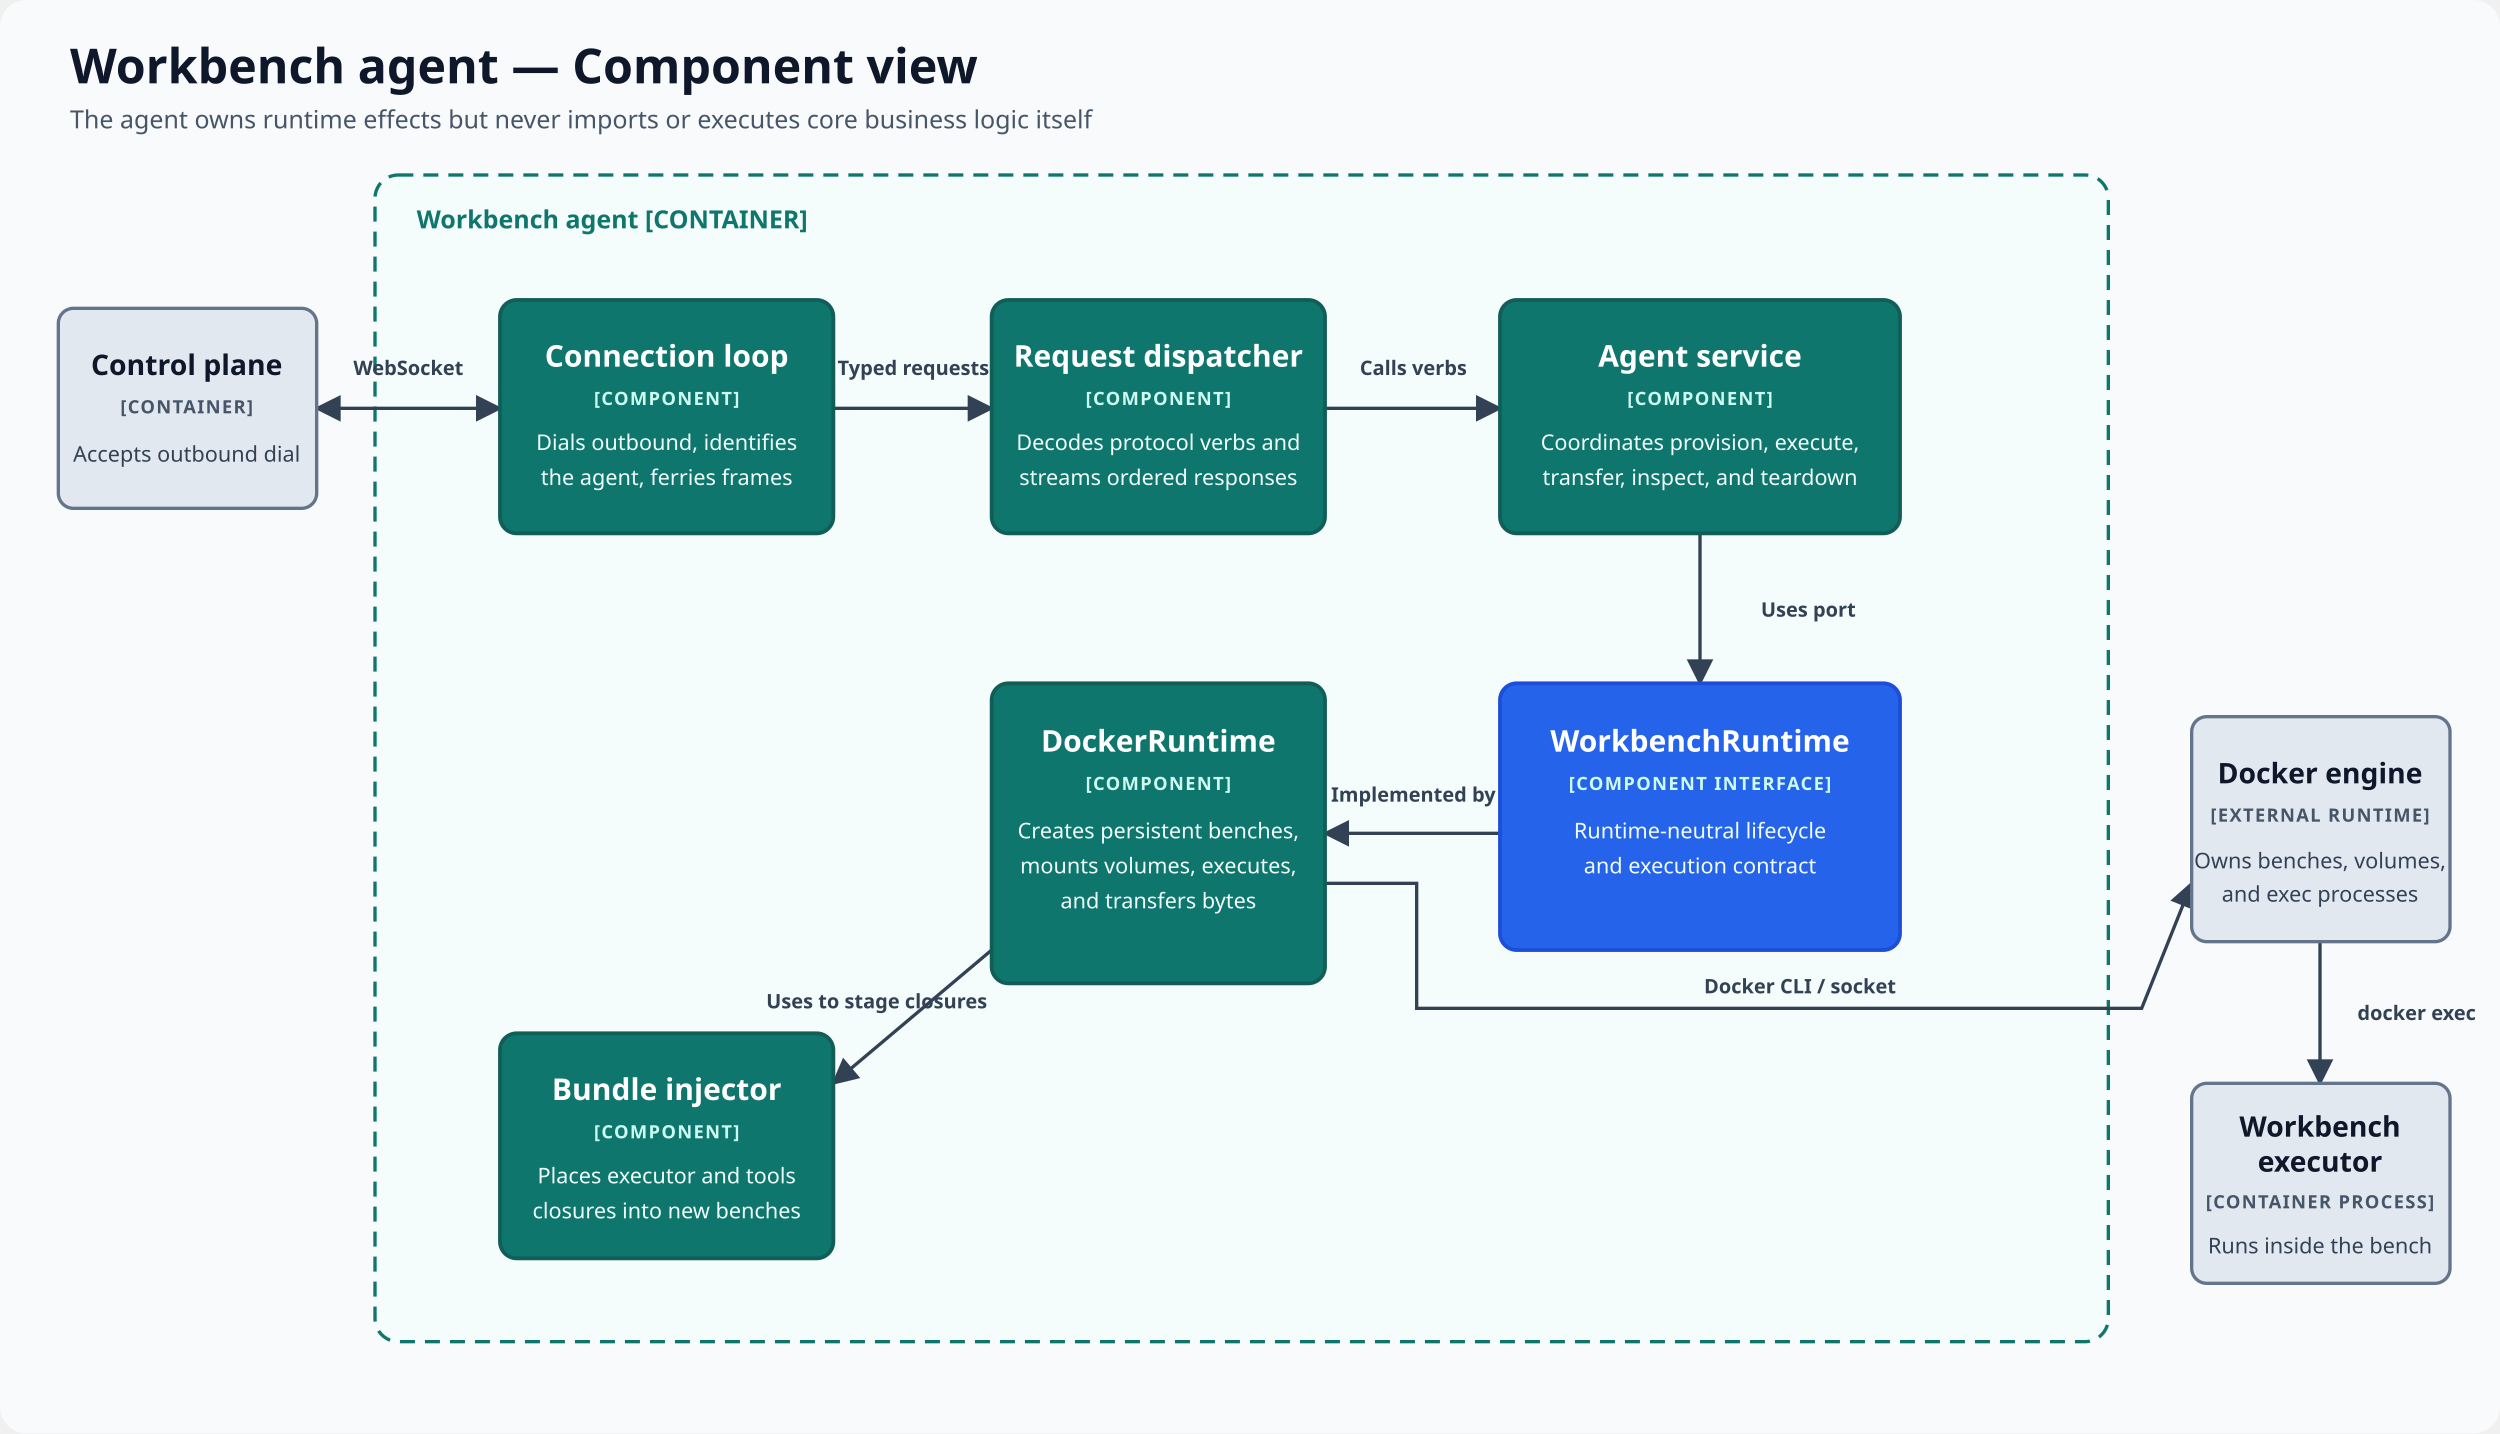
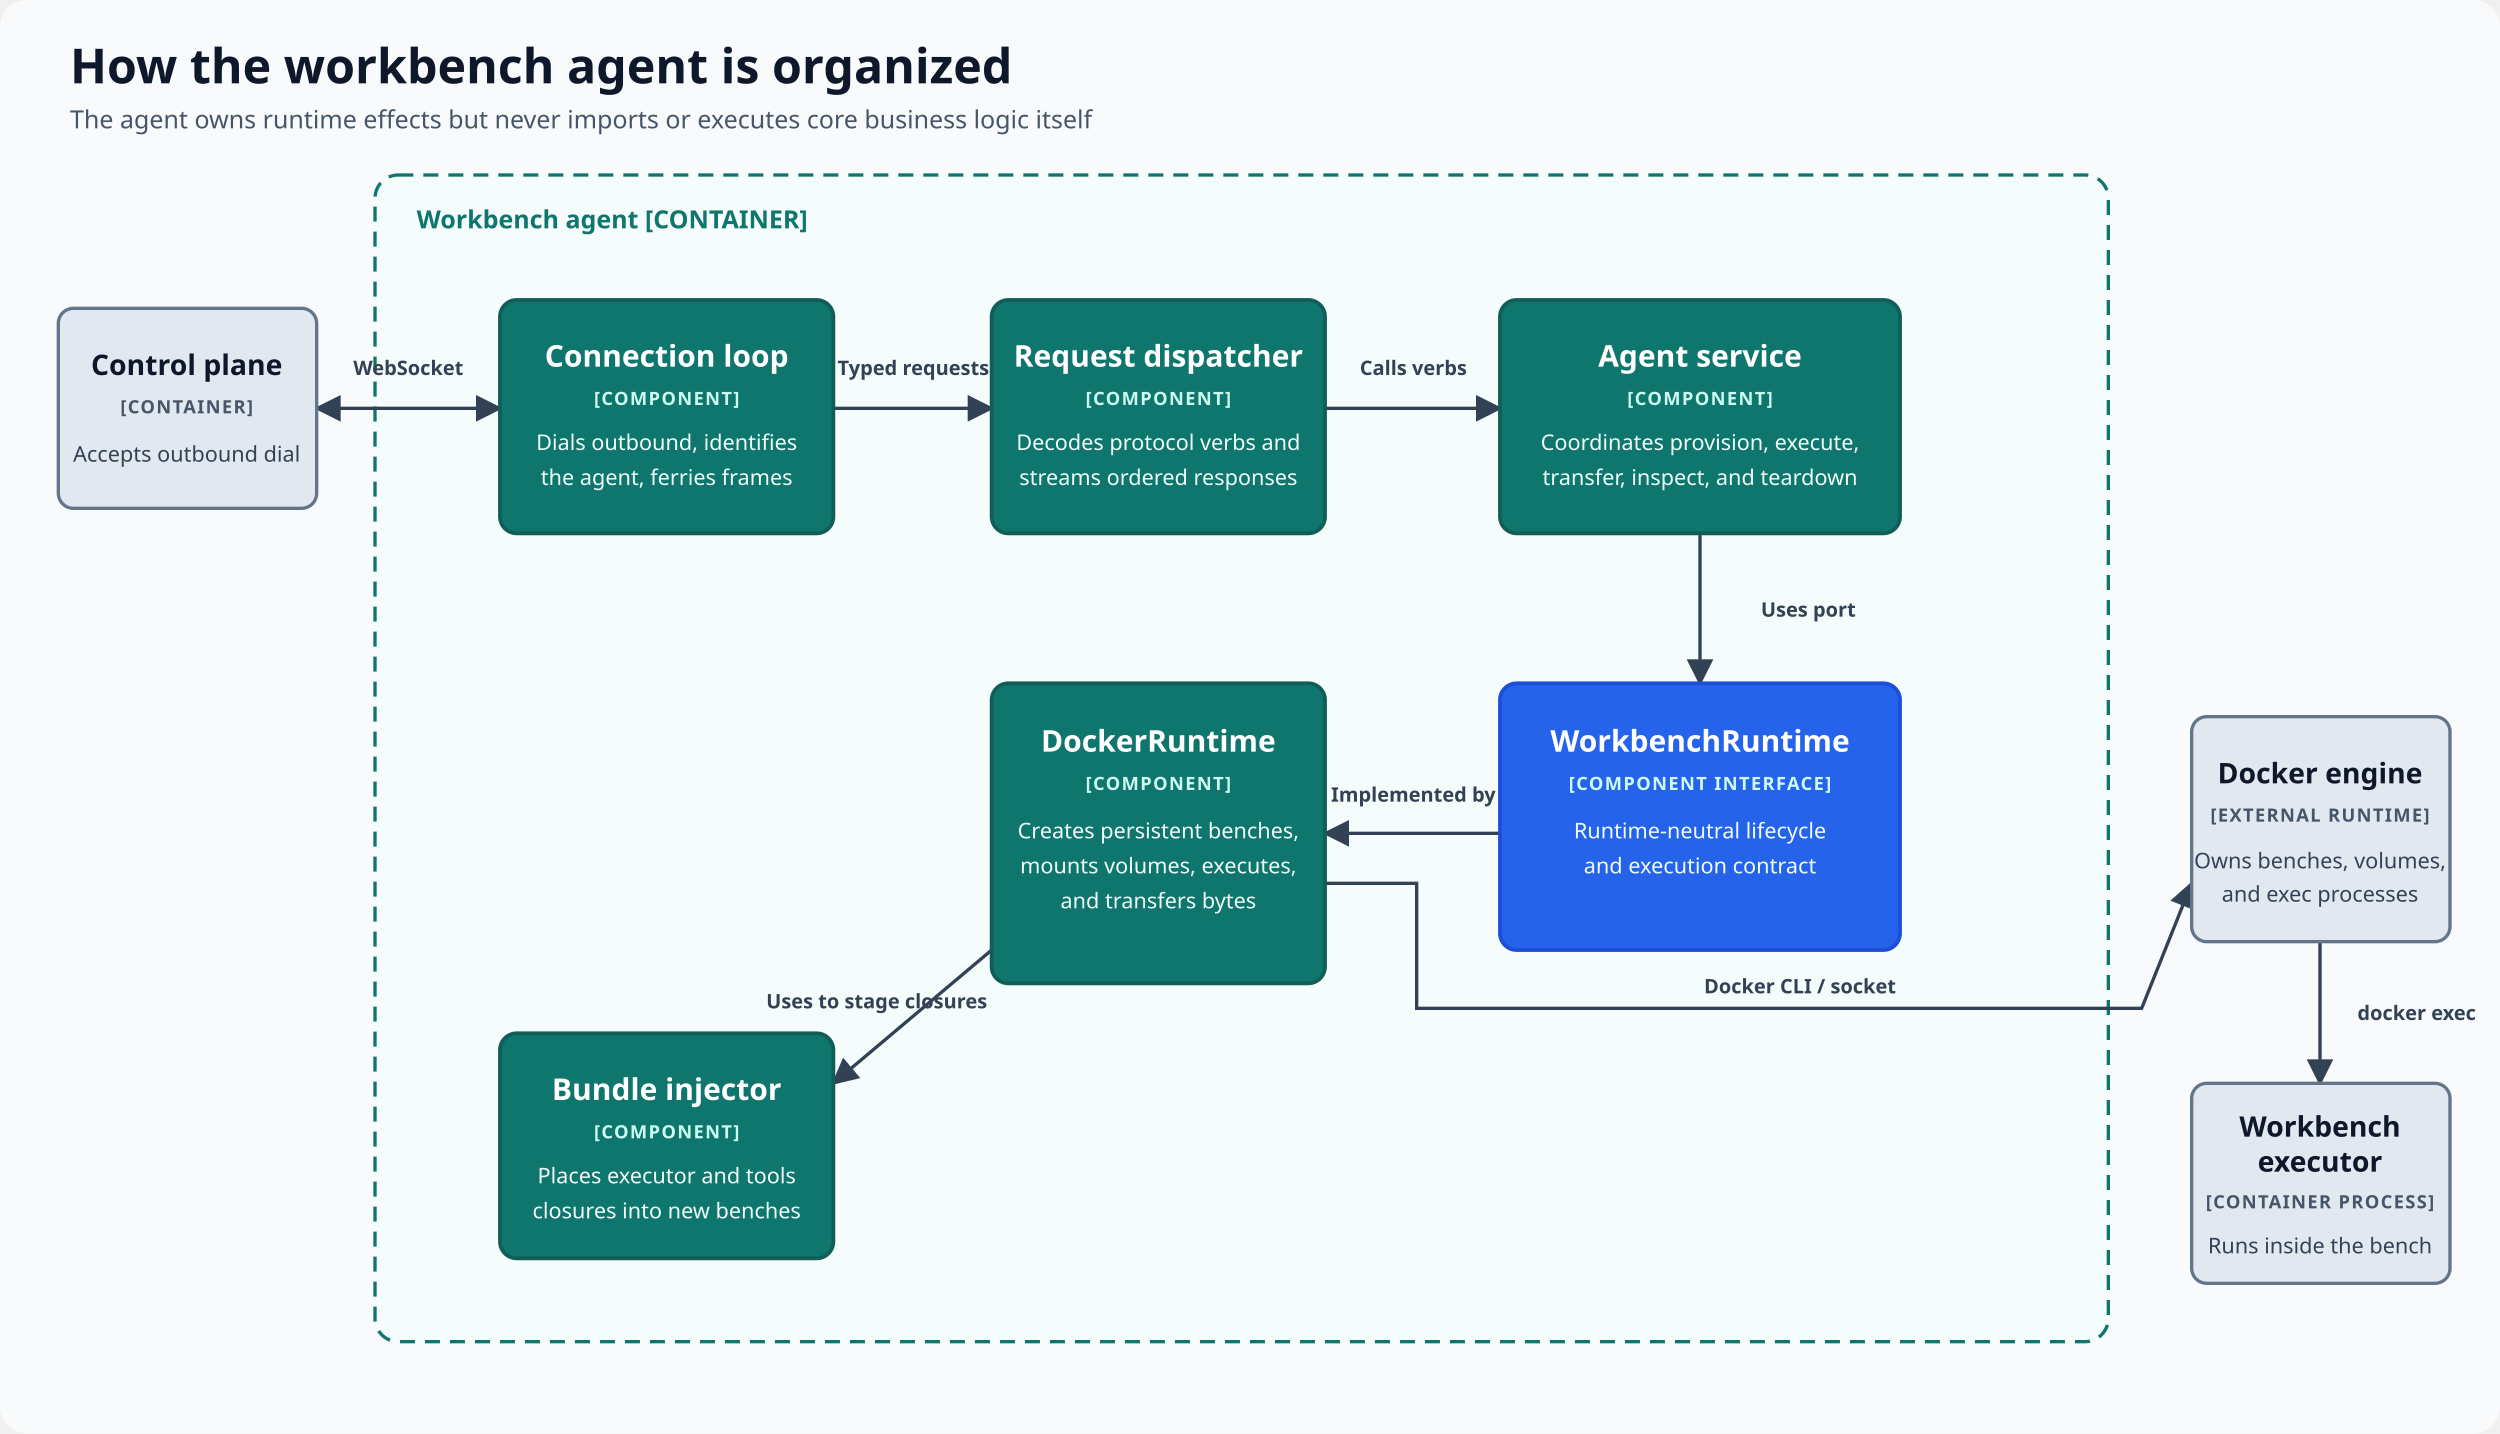
<svg xmlns="http://www.w3.org/2000/svg" width="1500" height="860" viewBox="0 0 1500 860" role="img" aria-labelledby="title description">
  <defs>
    <marker id="a" viewBox="0 0 10 10" refX="9" refY="5" markerWidth="8" markerHeight="8" orient="auto-start-reverse">
      <path d="M0 0 10 5 0 10z" fill="#334155" />
    </marker>
    <style>.bg{fill:#f8fafc}.bound{fill:#f0fdfa;fill-opacity:.55;stroke:#0f766e;stroke-width:2;stroke-dasharray:9 6}.head{font:700 29px system-ui,sans-serif;fill:#0f172a}.sub{font:15px system-ui,sans-serif;fill:#475569}.bl{font:700 15px system-ui,sans-serif;fill:#0f766e}.comp{fill:#0f766e;stroke:#115e59;stroke-width:2.3}.port{fill:#2563eb;stroke:#1d4ed8;stroke-width:2.3}.ext{fill:#e2e8f0;stroke:#64748b;stroke-width:2}.n{font:700 18px system-ui,sans-serif;fill:#fff;text-anchor:middle}.t{font:600 11px system-ui,sans-serif;fill:#ccfbf1;text-anchor:middle;letter-spacing:.8px}.c{font:13px system-ui,sans-serif;fill:#f0fdfa;text-anchor:middle}.dn{font:700 17px system-ui,sans-serif;fill:#0f172a;text-anchor:middle}.dt{font:600 11px system-ui,sans-serif;fill:#475569;text-anchor:middle;letter-spacing:.8px}.dc{font:13px system-ui,sans-serif;fill:#334155;text-anchor:middle}.line{fill:none;stroke:#334155;stroke-width:2;marker-end:url(#a)}.both{fill:none;stroke:#334155;stroke-width:2;marker-start:url(#a);marker-end:url(#a)}.label{font:600 12px system-ui,sans-serif;fill:#334155;text-anchor:middle}</style>
  </defs>
  <rect class="bg" width="1500" height="860" rx="16" />
-   <text class="head" x="42" y="50">Workbench agent — Component view</text>
+   <text class="head" x="42" y="50">How the workbench agent is organized</text>
  <text class="sub" x="42" y="77">The agent owns runtime effects but never imports or executes core business logic itself</text>
  <rect class="bound" x="225" y="105" width="1040" height="700" rx="14" />
  <text class="bl" x="250" y="137">Workbench agent [CONTAINER]</text>
  <path class="both" d="M190 245 L300 245" />
  <text class="label" x="245" y="225">WebSocket</text>
  <path class="line" d="M500 245 L595 245" />
  <text class="label" x="548" y="225">Typed requests</text>
  <path class="line" d="M795 245 L900 245" />
  <text class="label" x="848" y="225">Calls verbs</text>
  <path class="line" d="M1020 320 L1020 410" />
  <text class="label" x="1085" y="370">Uses port</text>
  <path class="line" d="M900 500 L795 500" />
  <text class="label" x="848" y="481">Implemented by</text>
  <path class="line" d="M595 570 L500 650" />
  <text class="label" x="526" y="605">Uses to stage closures</text>
  <path class="line" d="M795 530 L850 530 L850 605 L1285 605 L1315 530" />
  <text class="label" x="1080" y="596">Docker CLI / socket</text>
  <path class="line" d="M1392 565 L1392 650" />
  <text class="label" x="1450" y="612">docker exec</text>
  <g>
    <rect class="ext" x="35" y="185" width="155" height="120" rx="9" />
    <text class="dn" x="112" y="225">Control plane</text>
    <text class="dt" x="112" y="248">[CONTAINER]</text>
    <text class="dc" x="112" y="277">Accepts outbound dial</text>
  </g>
  <g>
    <rect class="ext" x="1315" y="430" width="155" height="135" rx="9" />
    <text class="dn" x="1392" y="470">Docker engine</text>
    <text class="dt" x="1392" y="493">[EXTERNAL RUNTIME]</text>
    <text class="dc" x="1392" y="521">Owns benches, volumes,</text>
    <text class="dc" x="1392" y="541">and exec processes</text>
  </g>
  <g>
    <rect class="comp" x="300" y="180" width="200" height="140" rx="10" />
    <text class="n" x="400" y="220">Connection loop</text>
    <text class="t" x="400" y="243">[COMPONENT]</text>
    <text class="c" x="400" y="270">Dials outbound, identifies</text>
    <text class="c" x="400" y="291">the agent, ferries frames</text>
  </g>
  <g>
    <rect class="comp" x="595" y="180" width="200" height="140" rx="10" />
    <text class="n" x="695" y="220">Request dispatcher</text>
    <text class="t" x="695" y="243">[COMPONENT]</text>
    <text class="c" x="695" y="270">Decodes protocol verbs and</text>
    <text class="c" x="695" y="291">streams ordered responses</text>
  </g>
  <g>
    <rect class="comp" x="900" y="180" width="240" height="140" rx="10" />
    <text class="n" x="1020" y="220">Agent service</text>
    <text class="t" x="1020" y="243">[COMPONENT]</text>
    <text class="c" x="1020" y="270">Coordinates provision, execute,</text>
    <text class="c" x="1020" y="291">transfer, inspect, and teardown</text>
  </g>
  <g>
    <rect class="port" x="900" y="410" width="240" height="160" rx="10" />
    <text class="n" x="1020" y="451">WorkbenchRuntime</text>
    <text class="t" x="1020" y="474">[COMPONENT INTERFACE]</text>
    <text class="c" x="1020" y="503">Runtime-neutral lifecycle</text>
    <text class="c" x="1020" y="524">and execution contract</text>
  </g>
  <g>
    <rect class="comp" x="595" y="410" width="200" height="180" rx="10" />
    <text class="n" x="695" y="451">DockerRuntime</text>
    <text class="t" x="695" y="474">[COMPONENT]</text>
    <text class="c" x="695" y="503">Creates persistent benches,</text>
    <text class="c" x="695" y="524">mounts volumes, executes,</text>
    <text class="c" x="695" y="545">and transfers bytes</text>
  </g>
  <g>
    <rect class="comp" x="300" y="620" width="200" height="135" rx="10" />
    <text class="n" x="400" y="660">Bundle injector</text>
    <text class="t" x="400" y="683">[COMPONENT]</text>
    <text class="c" x="400" y="710">Places executor and tools</text>
    <text class="c" x="400" y="731">closures into new benches</text>
  </g>
  <g>
    <rect class="ext" x="1315" y="650" width="155" height="120" rx="9" />
    <text class="dn" x="1392" y="682">Workbench</text>
    <text class="dn" x="1392" y="703">executor</text>
    <text class="dt" x="1392" y="725">[CONTAINER PROCESS]</text>
    <text class="dc" x="1392" y="752">Runs inside the bench</text>
  </g>
</svg>
